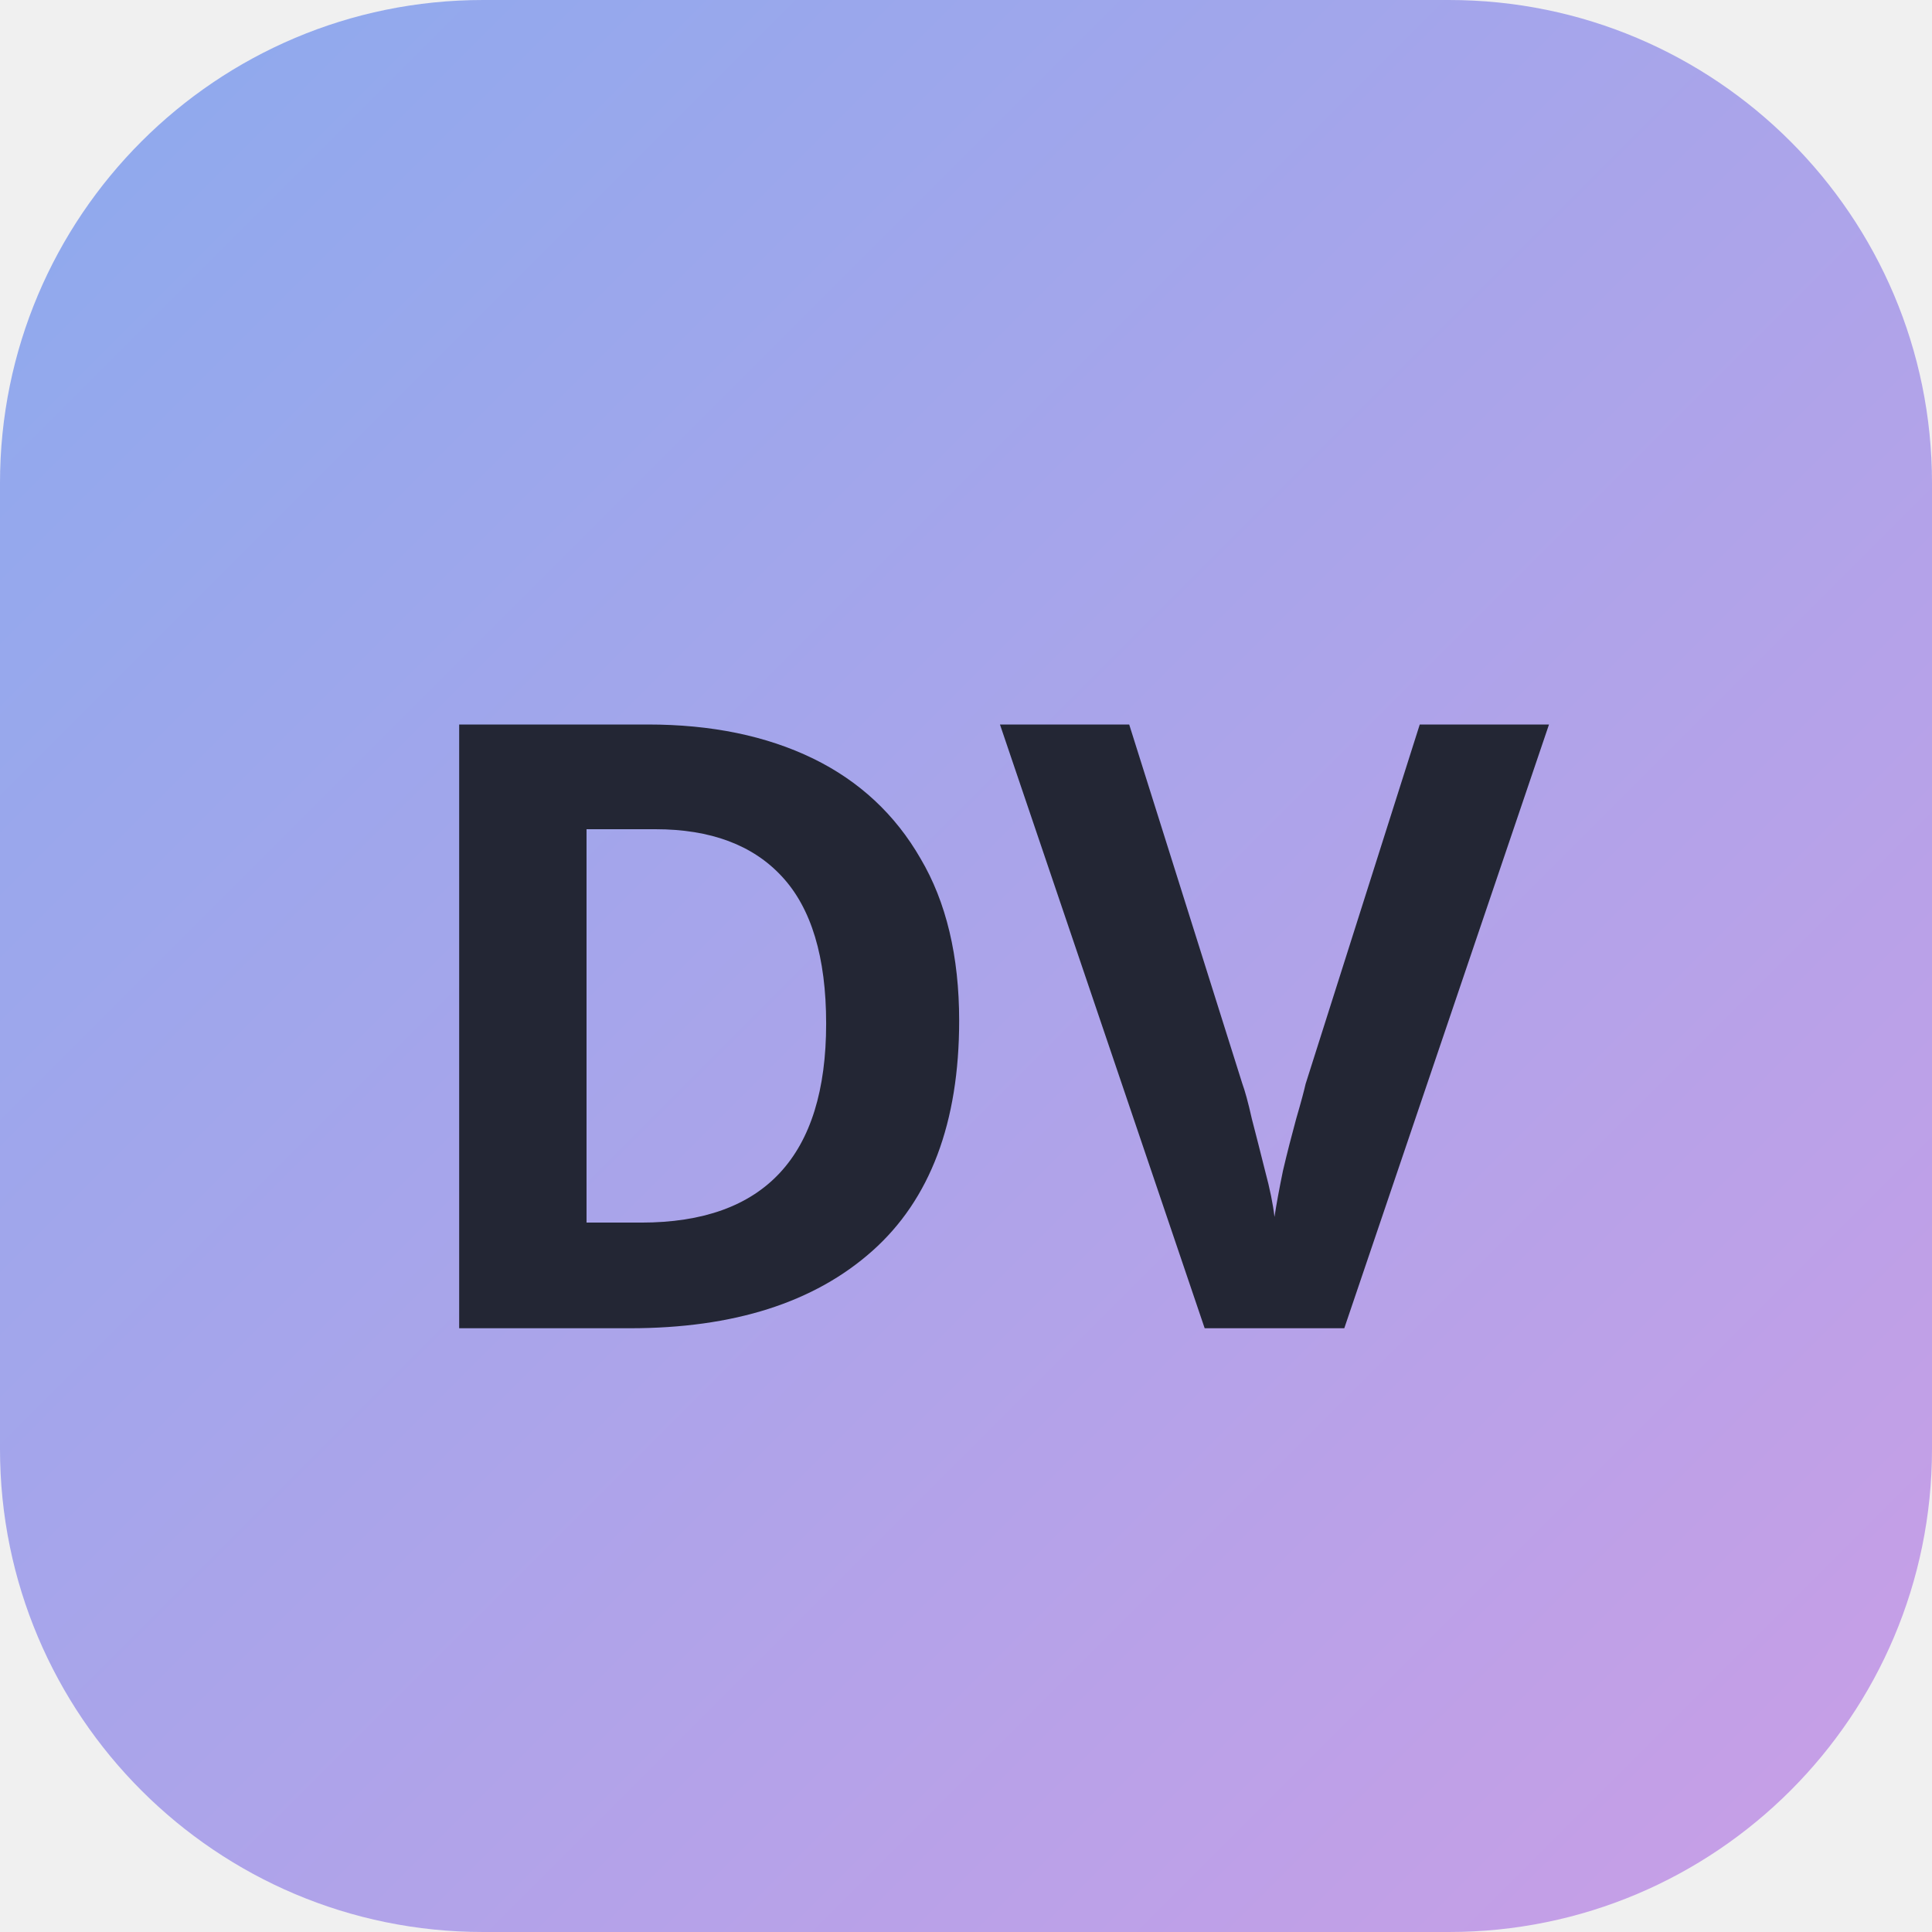
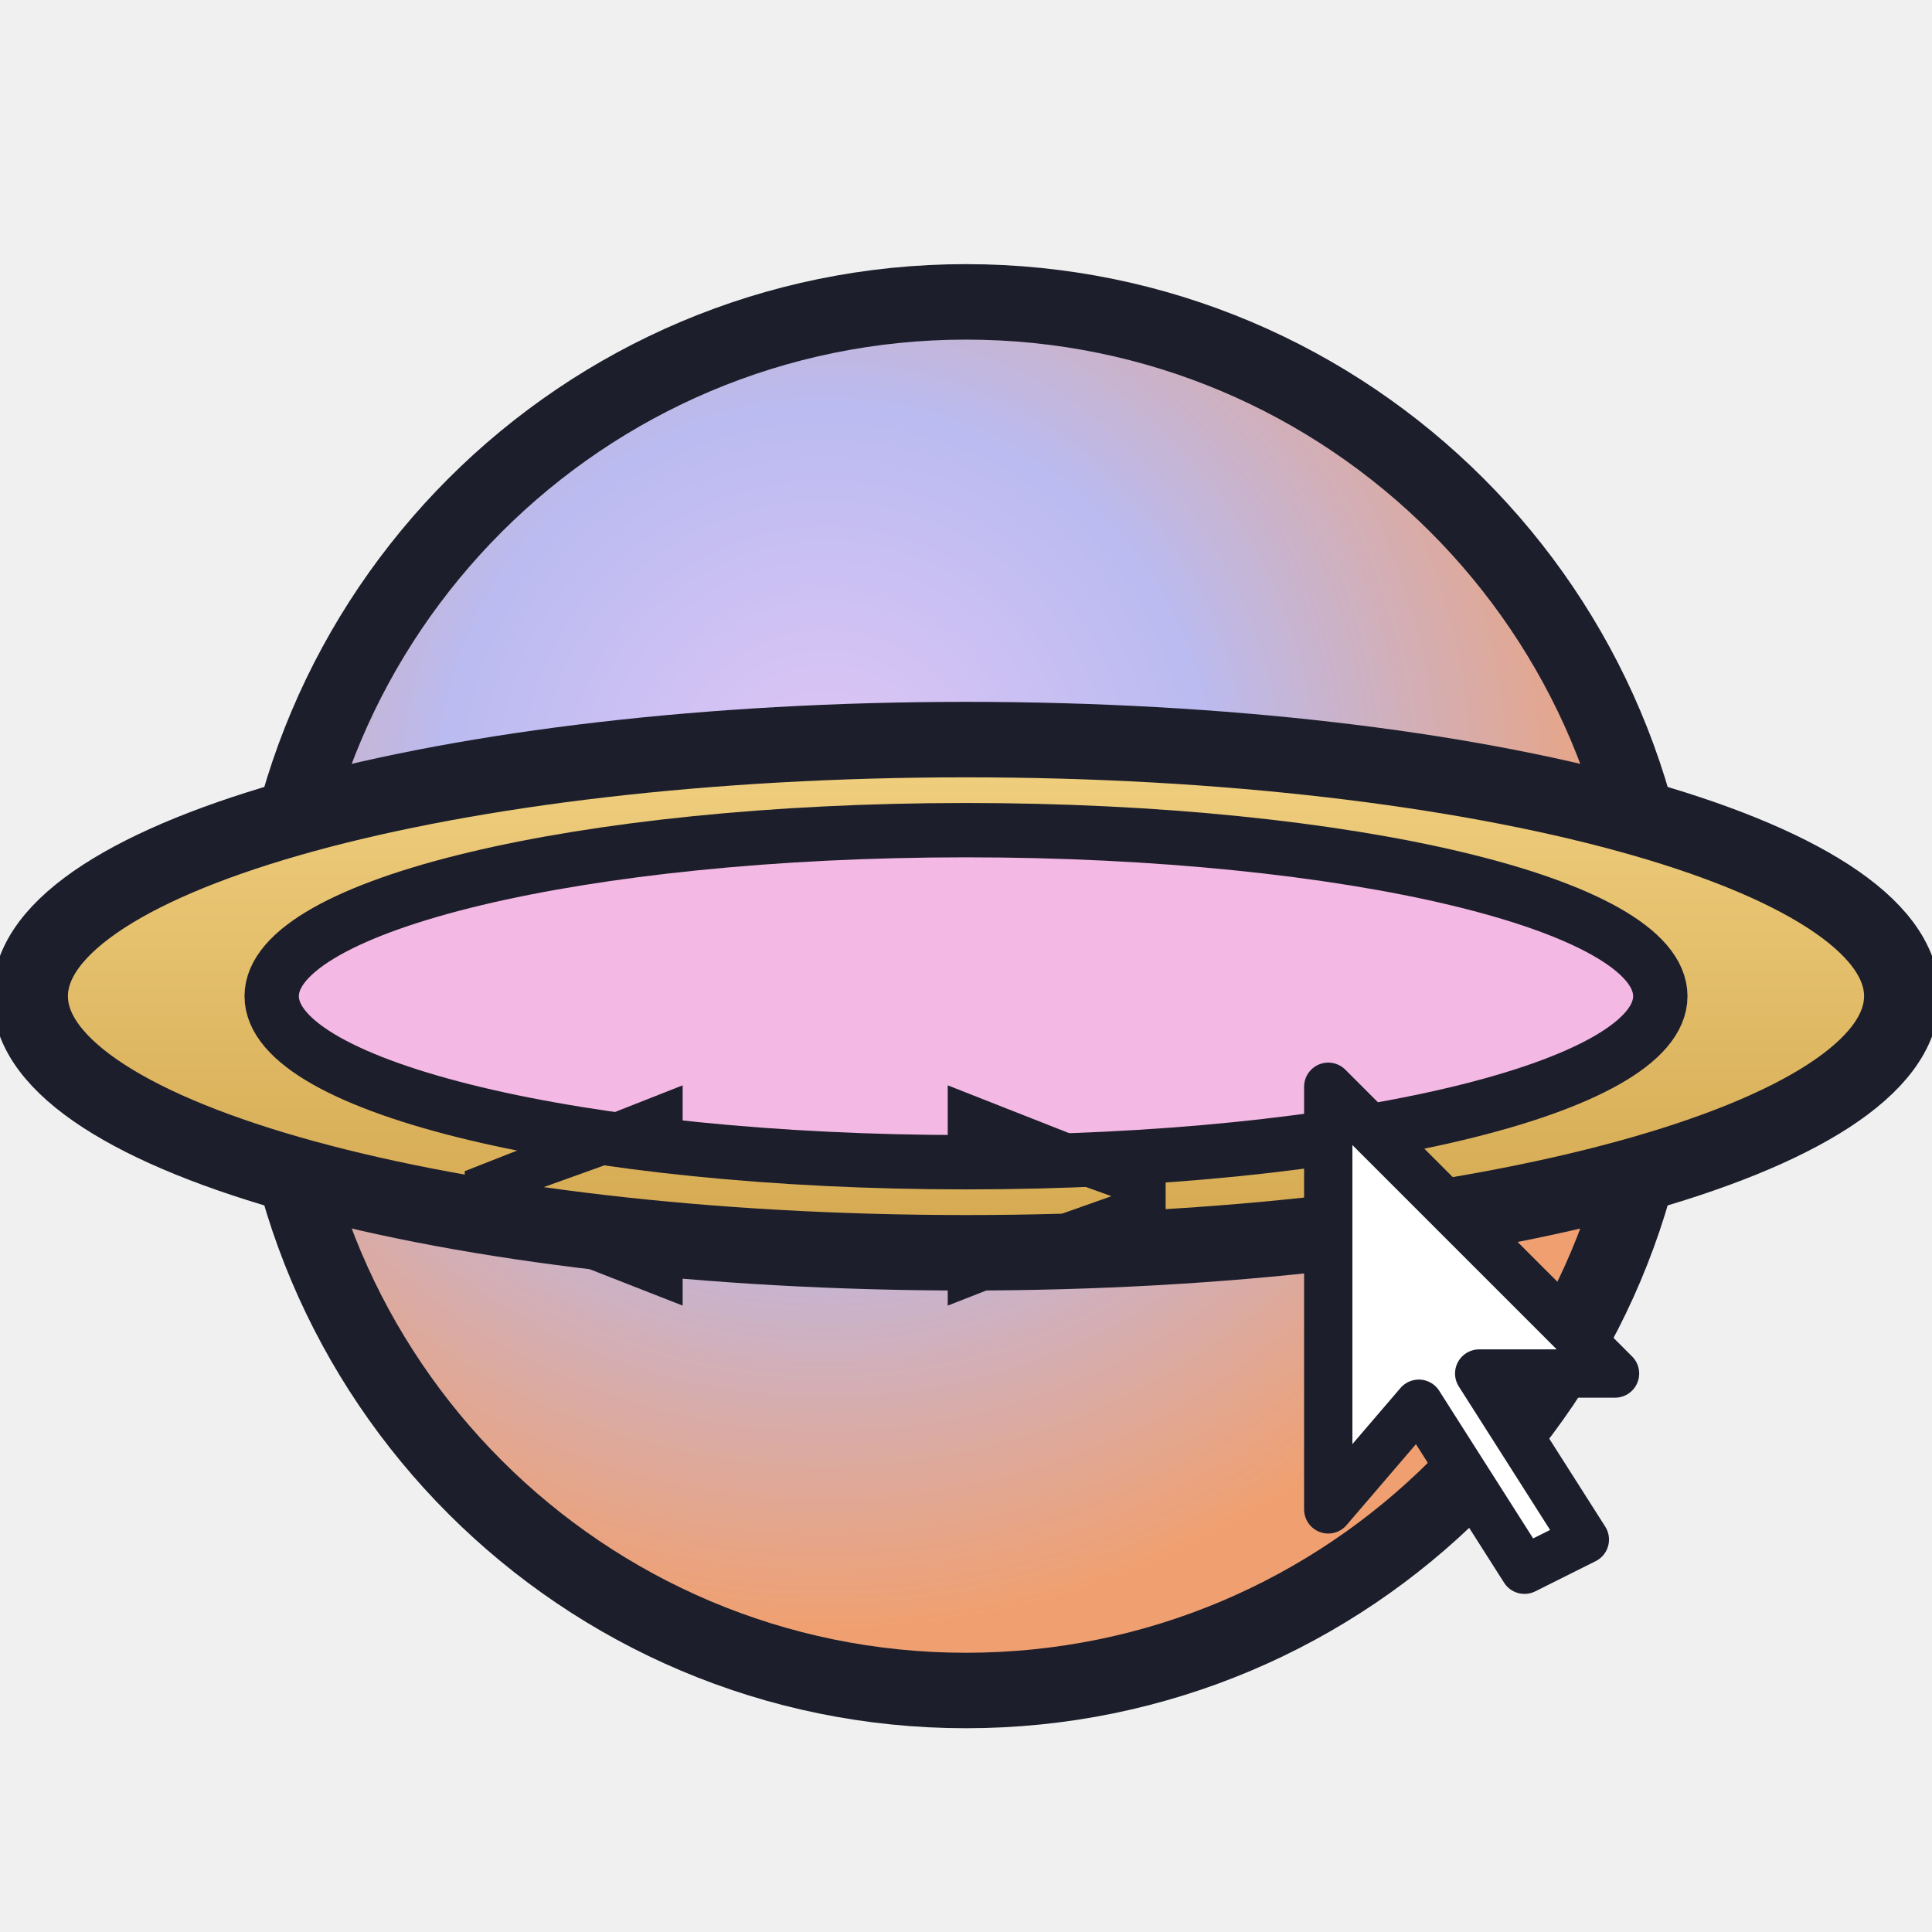
- <svg xmlns="http://www.w3.org/2000/svg" viewBox="0 0 32 32">
+ <svg xmlns="http://www.w3.org/2000/svg" viewBox="0 0 64 64">
  <defs>
-     <linearGradient id="g" x1="0%" y1="0%" x2="100%" y2="100%">
-       <stop offset="0%" style="stop-color:#8caaee" />
-       <stop offset="100%" style="stop-color:#ca9ee6" />
+     <radialGradient id="s" cx="40%" cy="35%" r="60%">
+       <stop offset="0%" stop-color="#e0c6f5" />
+       <stop offset="45%" stop-color="#babbf1" />
+       <stop offset="100%" stop-color="#f0a070" />
+     </radialGradient>
+     <linearGradient id="b" x1="0%" y1="0%" x2="0%" y2="100%">
+       <stop offset="0%" stop-color="#f0d080" />
+       <stop offset="100%" stop-color="#d4a850" />
    </linearGradient>
+     <clipPath id="c">
+       <circle cx="32" cy="33" r="23" />
+     </clipPath>
  </defs>
-   <rect width="32" height="32" rx="8" fill="url(#g)" />
-   <text x="16" y="22" text-anchor="middle" font-family="system-ui,sans-serif" font-weight="900" font-size="14" fill="#232634">DV</text>
+   <circle cx="32" cy="33" r="23" fill="url(#s)" stroke="#1c1e2b" stroke-width="2.5" />
+   <ellipse cx="32" cy="33" rx="31" ry="8.5" fill="url(#b)" stroke="#1c1e2b" stroke-width="2.5" />
+   <ellipse cx="32" cy="33" rx="23" ry="5.5" fill="#f4b8e4" stroke="#1c1e2b" stroke-width="1.8" />
+   <text x="19" y="44" font-family="monospace" font-weight="900" font-size="14" fill="#1c1e2b" text-anchor="middle">&lt;</text>
+   <text x="35" y="44" font-family="monospace" font-weight="900" font-size="14" fill="#1c1e2b" text-anchor="middle">&gt;</text>
+   <polygon points="44,36 44,50 47,46.5 50.5,52 52.5,51 49,45.5 53.5,45.5" fill="white" stroke="#1c1e2b" stroke-width="1.6" stroke-linejoin="round" stroke-linecap="round" />
</svg>
